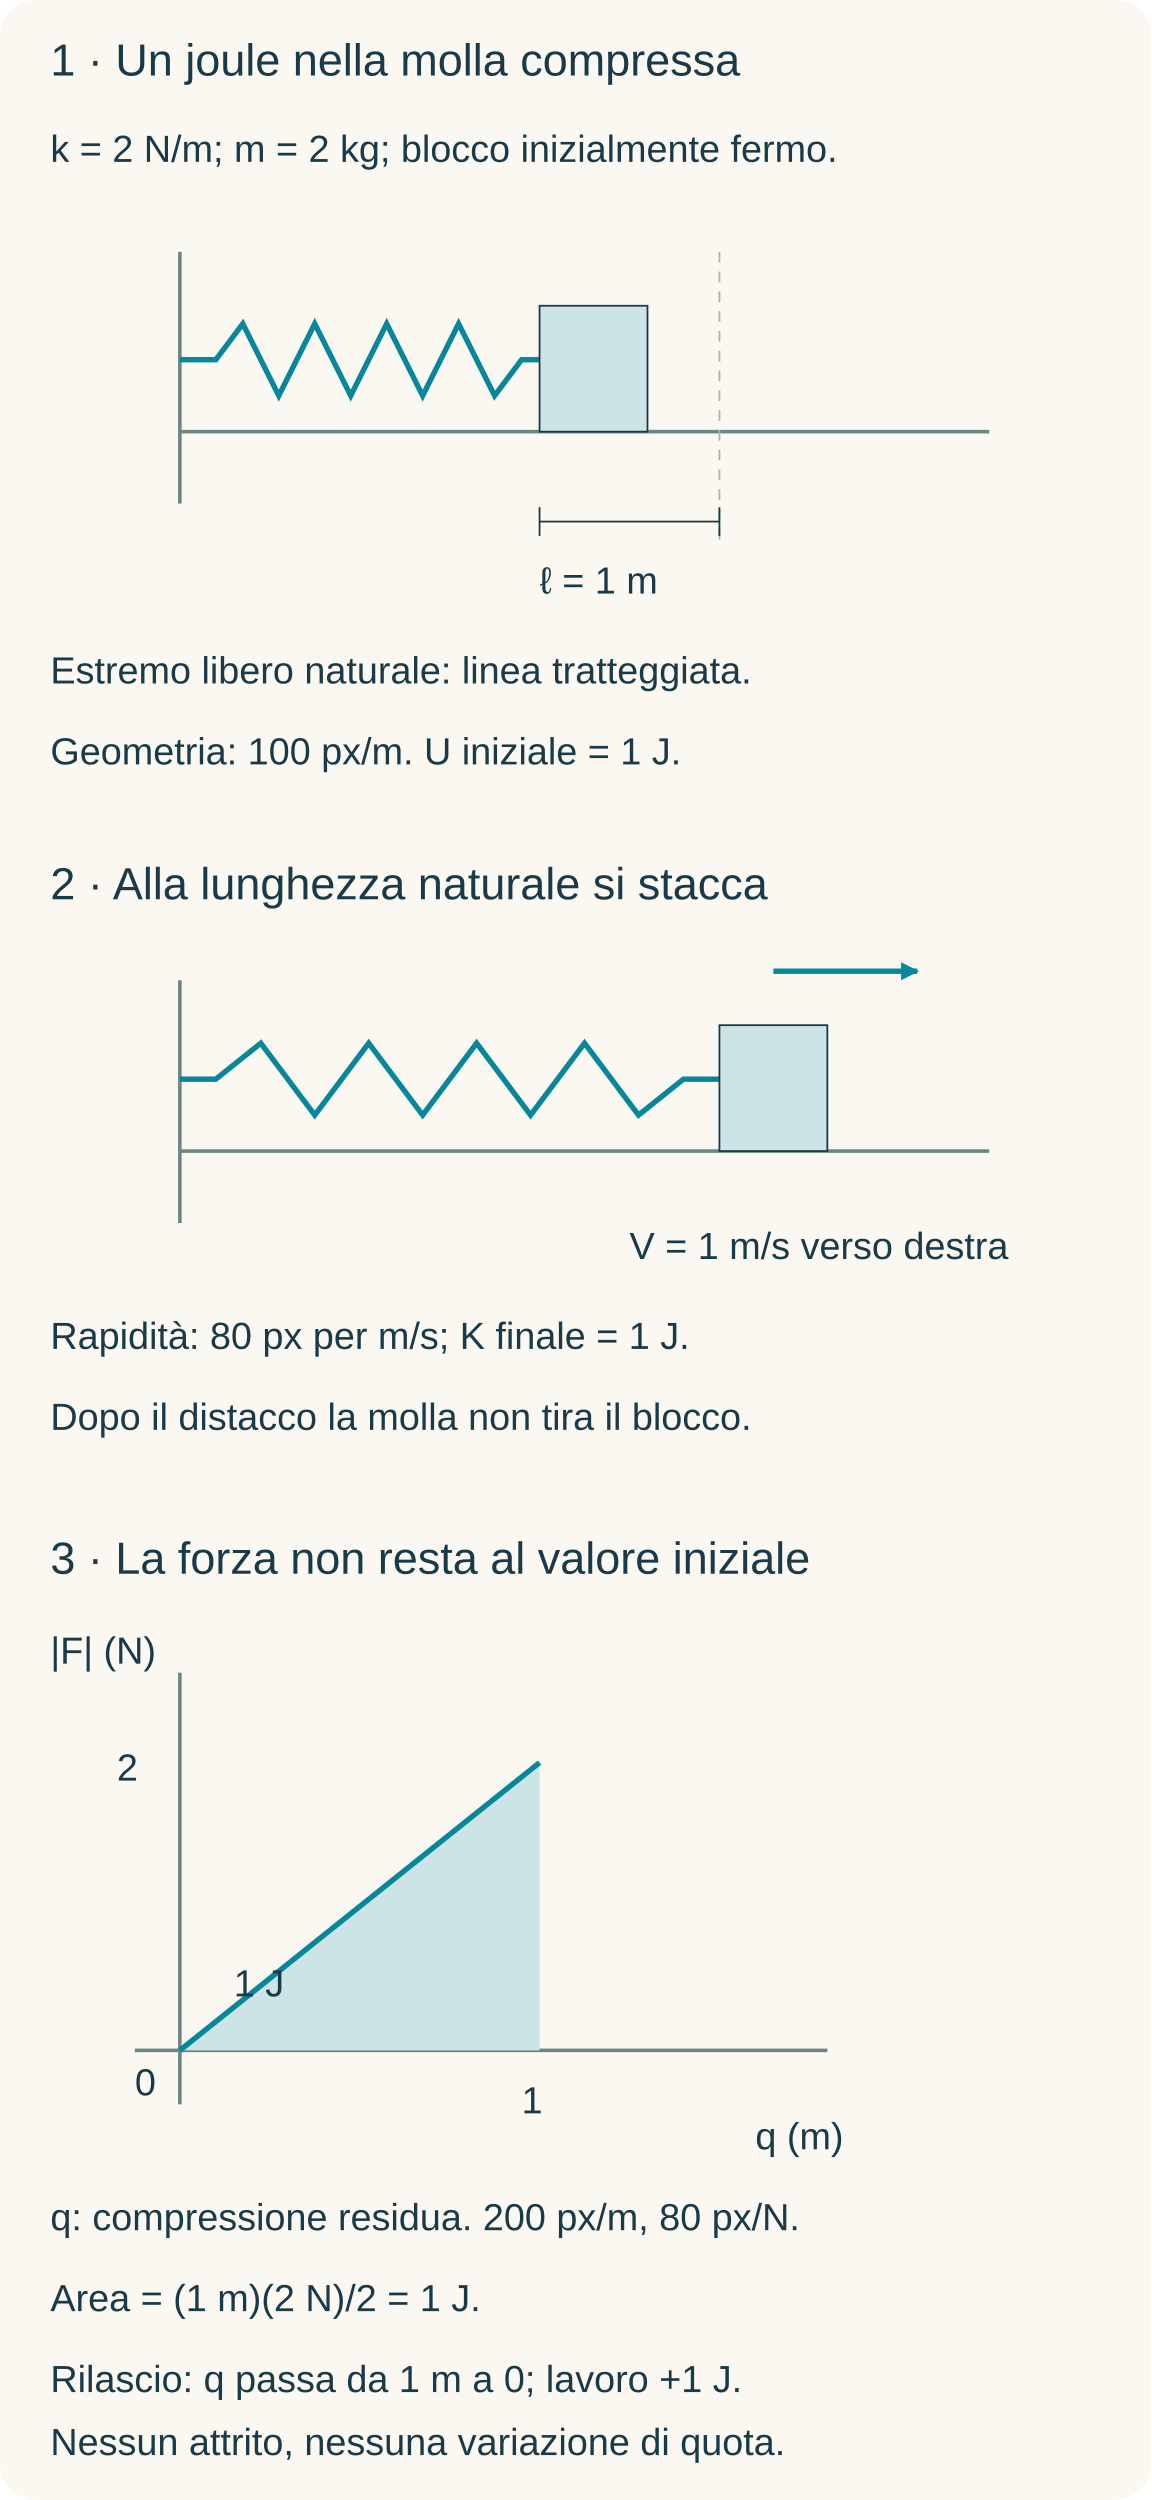
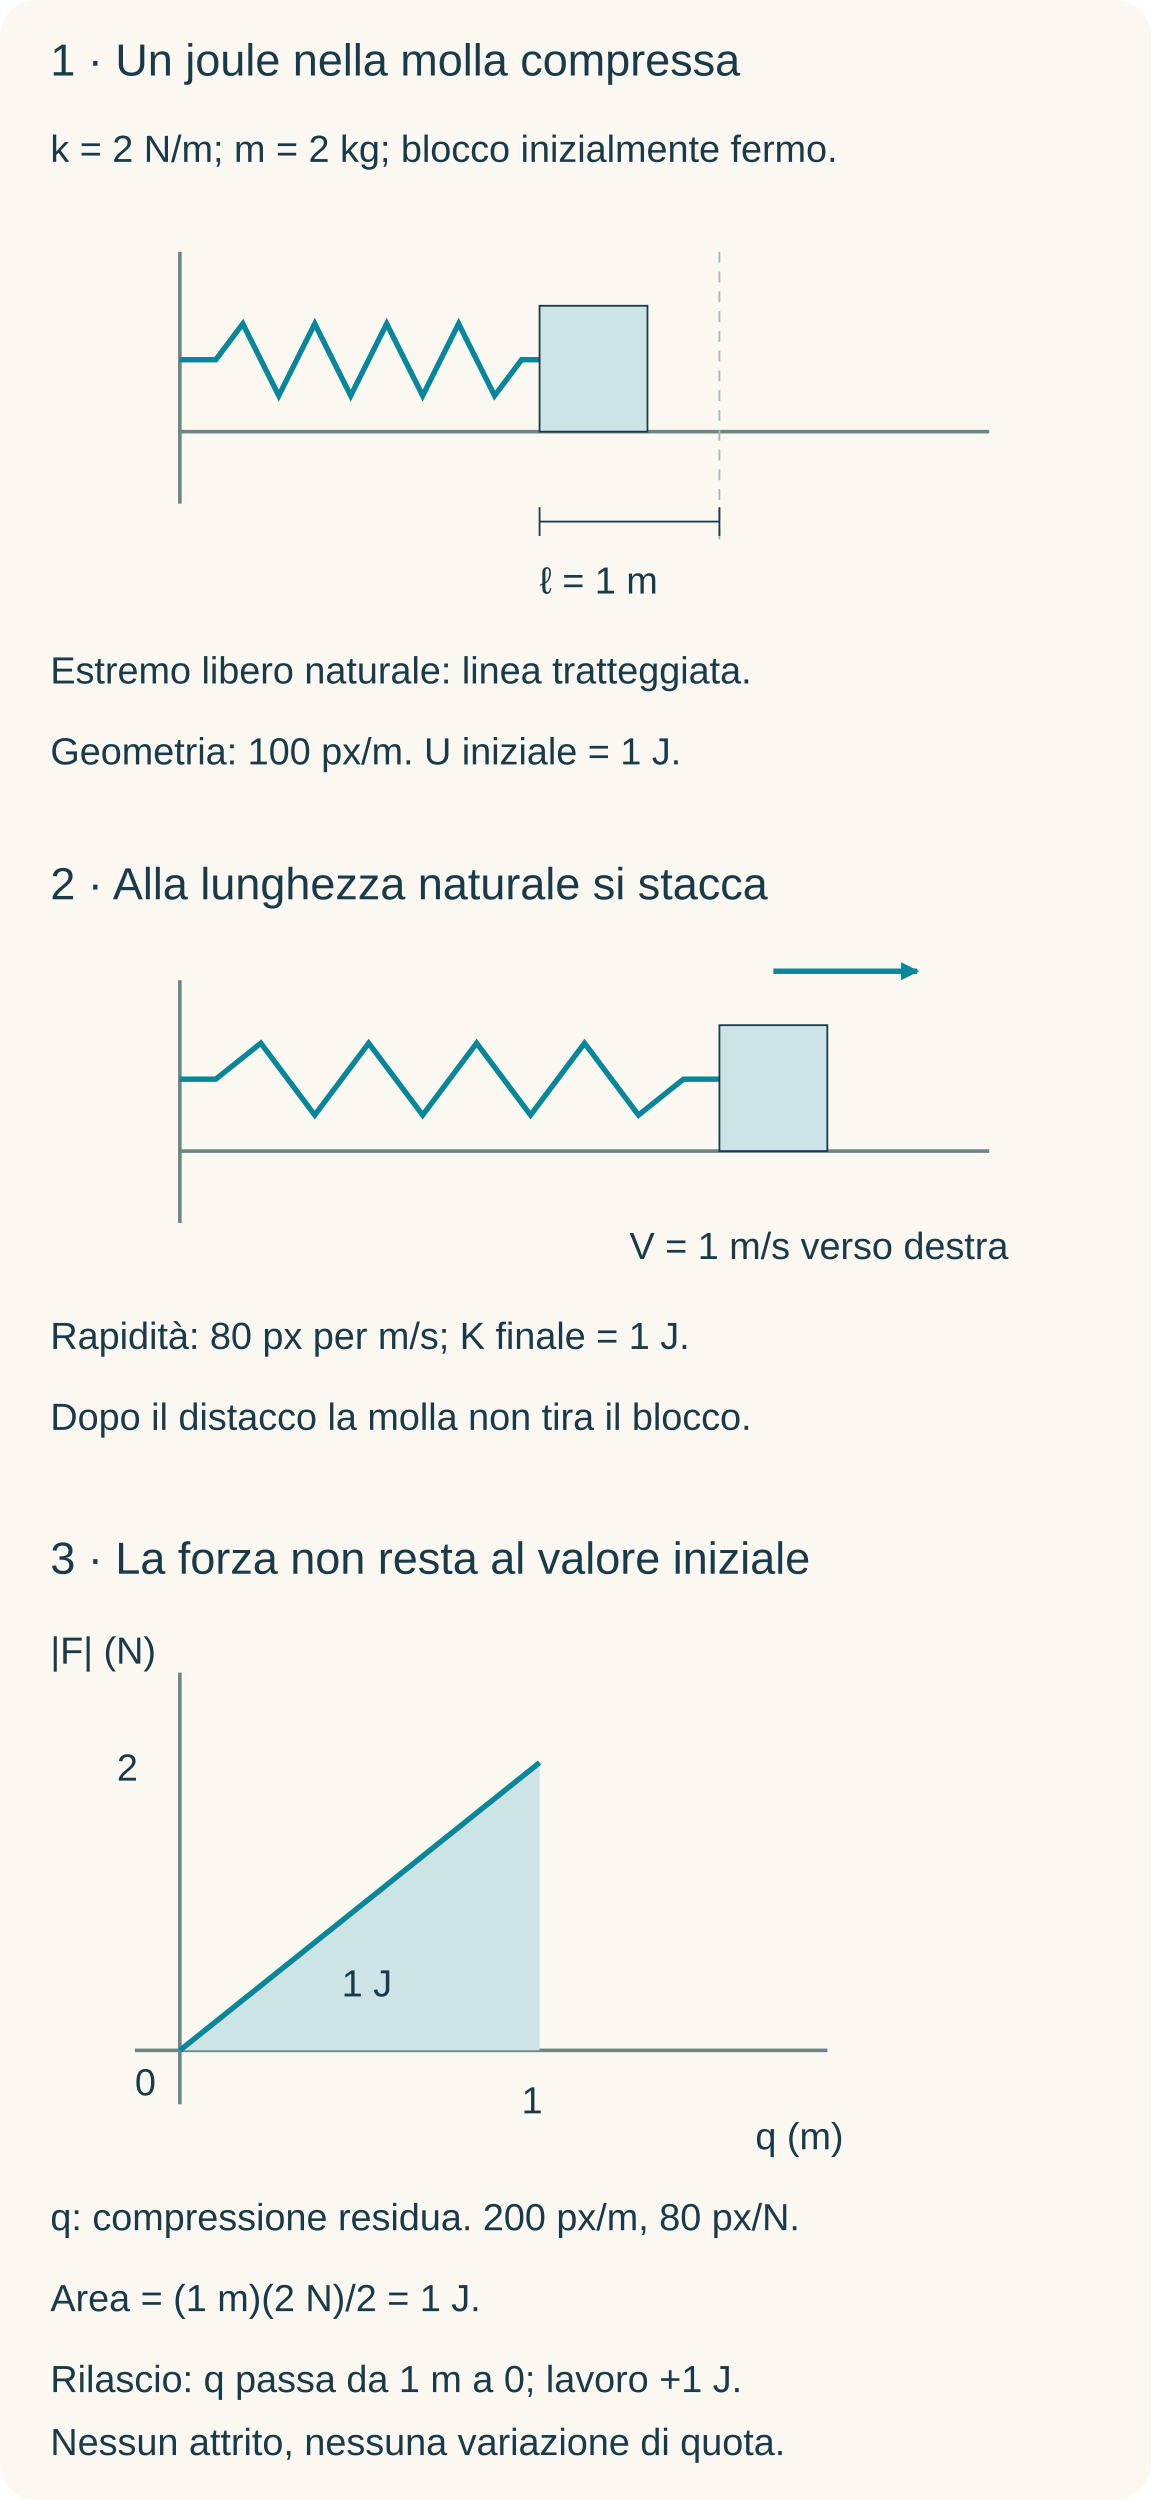
<svg xmlns="http://www.w3.org/2000/svg" width="640" height="1390" viewBox="0 0 640 1390" role="img" aria-labelledby="title desc">
  <defs>
    <marker id="a" viewBox="0 0 10 10" refX="9" refY="5" markerWidth="10" markerHeight="10" markerUnits="userSpaceOnUse" orient="auto">
      <path d="M0 0L10 5L0 10Z" fill="context-stroke" />
    </marker>
  </defs>
  <rect width="640" height="1390" rx="20" fill="#faf8f1" />
  <g font-family="Arial,sans-serif" font-size="21" fill="#193a49">
    <text x="28" y="42" font-size="25">1 · Un joule nella molla compressa</text>
    <text x="28" y="90">k = 2 N/m; m = 2 kg; blocco inizialmente fermo.</text>
    <path d="M100 140V280M100 240H550" stroke="#6b8685" stroke-width="2" fill="none" />
    <path d="M100 200H120L135 180L155 220L175 180L195 220L215 180L235 220L255 180L275 220L290 200H300" fill="none" stroke="#08869b" stroke-width="3" />
    <rect x="300" y="170" width="60" height="70" fill="#cde4e6" stroke="#193a49" />
    <path d="M400 140V300" stroke="#a2b9b5" stroke-dasharray="6 5" />
    <path d="M300 290H400M300 282V298M400 282V298" stroke="#193a49" fill="none" />
    <text x="300" y="330">ℓ = 1 m</text>
    <text x="28" y="380">Estremo libero naturale: linea tratteggiata.</text>
    <text x="28" y="425">Geometria: 100 px/m. U iniziale = 1 J.</text>
    <text x="28" y="500" font-size="25">2 · Alla lunghezza naturale si stacca</text>
    <path d="M100 545V680M100 640H550" stroke="#6b8685" stroke-width="2" fill="none" />
    <path d="M100 600H120L145 580L175 620L205 580L235 620L265 580L295 620L325 580L355 620L380 600H400" fill="none" stroke="#08869b" stroke-width="3" />
    <rect x="400" y="570" width="60" height="70" fill="#cde4e6" stroke="#193a49" />
    <path d="M430 540H510" fill="none" stroke="#08869b" stroke-width="3" marker-end="url(#a)" />
    <text x="350" y="700">V = 1 m/s verso destra</text>
    <text x="28" y="750">Rapidità: 80 px per m/s; K finale = 1 J.</text>
    <text x="28" y="795">Dopo il distacco la molla non tira il blocco.</text>
    <text x="28" y="875" font-size="25">3 · La forza non resta al valore iniziale</text>
    <path d="M100 1170V930M75 1140H460" stroke="#6b8685" stroke-width="2" fill="none" />
    <path d="M100 1140H300V980Z" fill="#cde4e6" />
    <path d="M100 1140L300 980" stroke="#08869b" stroke-width="3" />
    <text x="28" y="925">|F| (N)</text>
    <text x="65" y="990">2</text>
    <text x="75" y="1165">0</text>
    <text x="290" y="1175">1</text>
    <text x="420" y="1195">q (m)</text>
-     <text x="130" y="1110">1 J</text>
+     <text x="190" y="1110">1 J</text>
    <text x="28" y="1240">q: compressione residua. 200 px/m, 80 px/N.</text>
    <text x="28" y="1285">Area = (1 m)(2 N)/2 = 1 J.</text>
    <text x="28" y="1330">Rilascio: q passa da 1 m a 0; lavoro +1 J.</text>
    <text x="28" y="1365">Nessun attrito, nessuna variazione di quota.</text>
  </g>
</svg>
